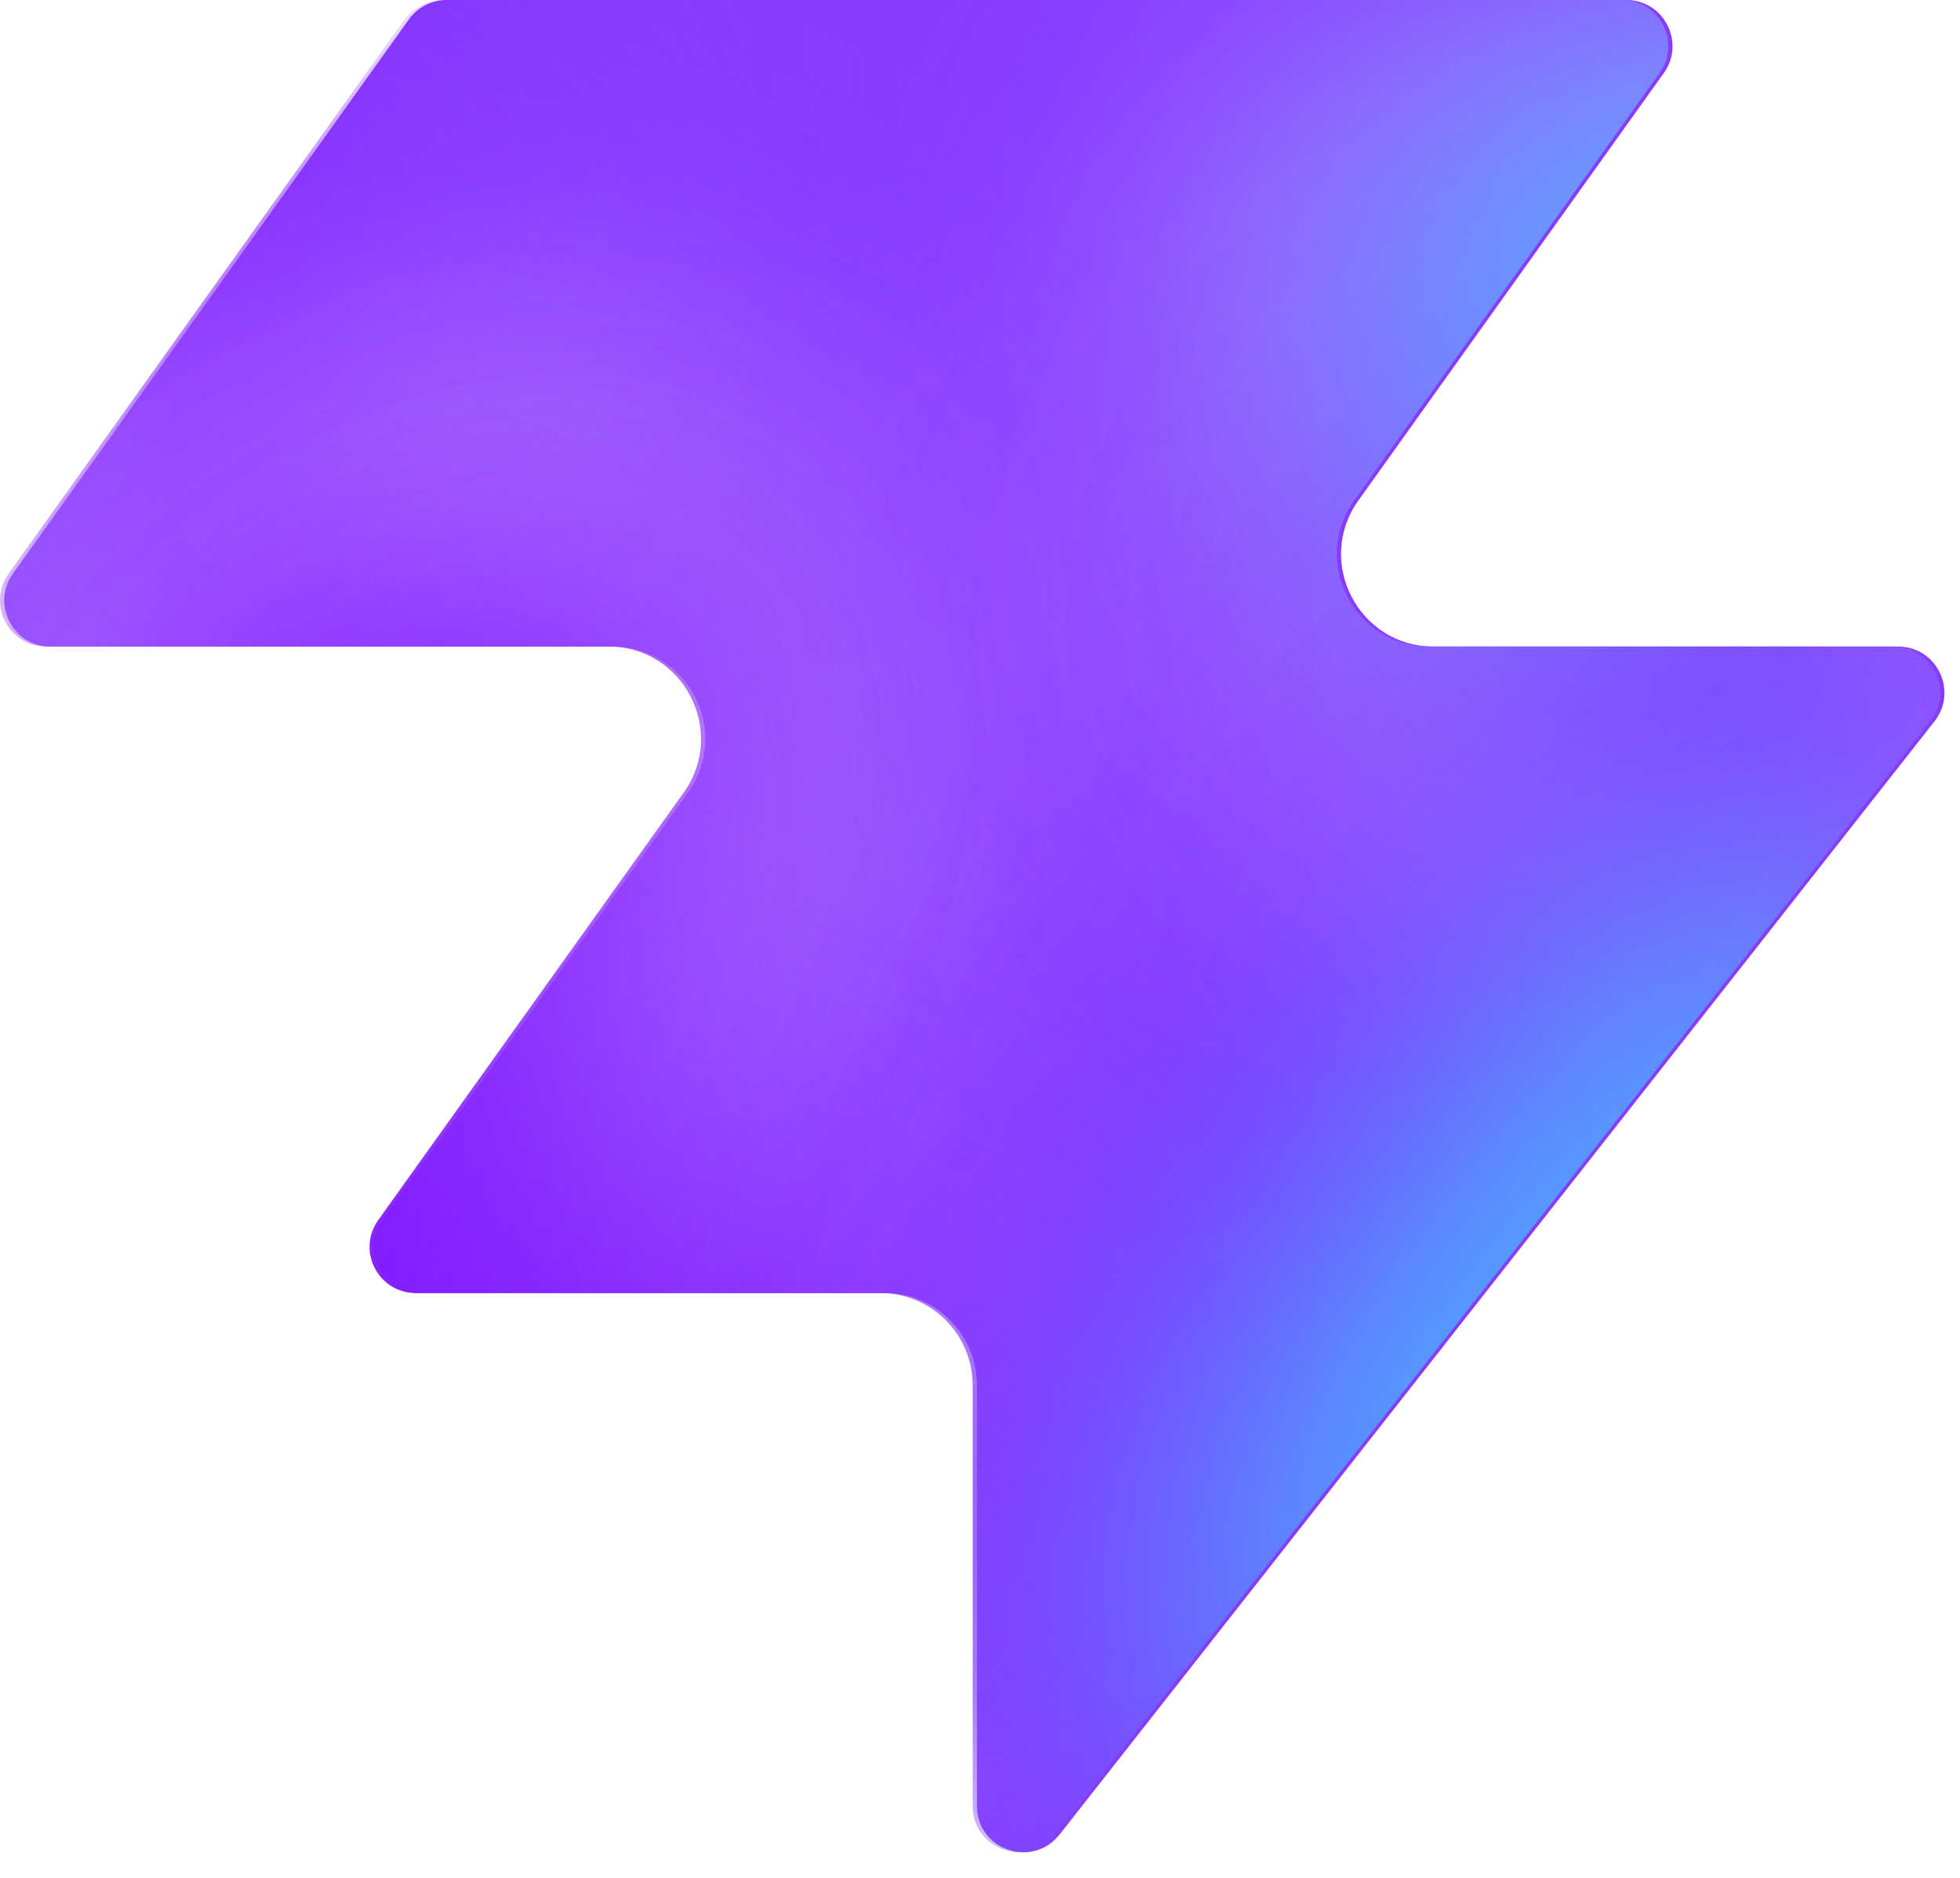
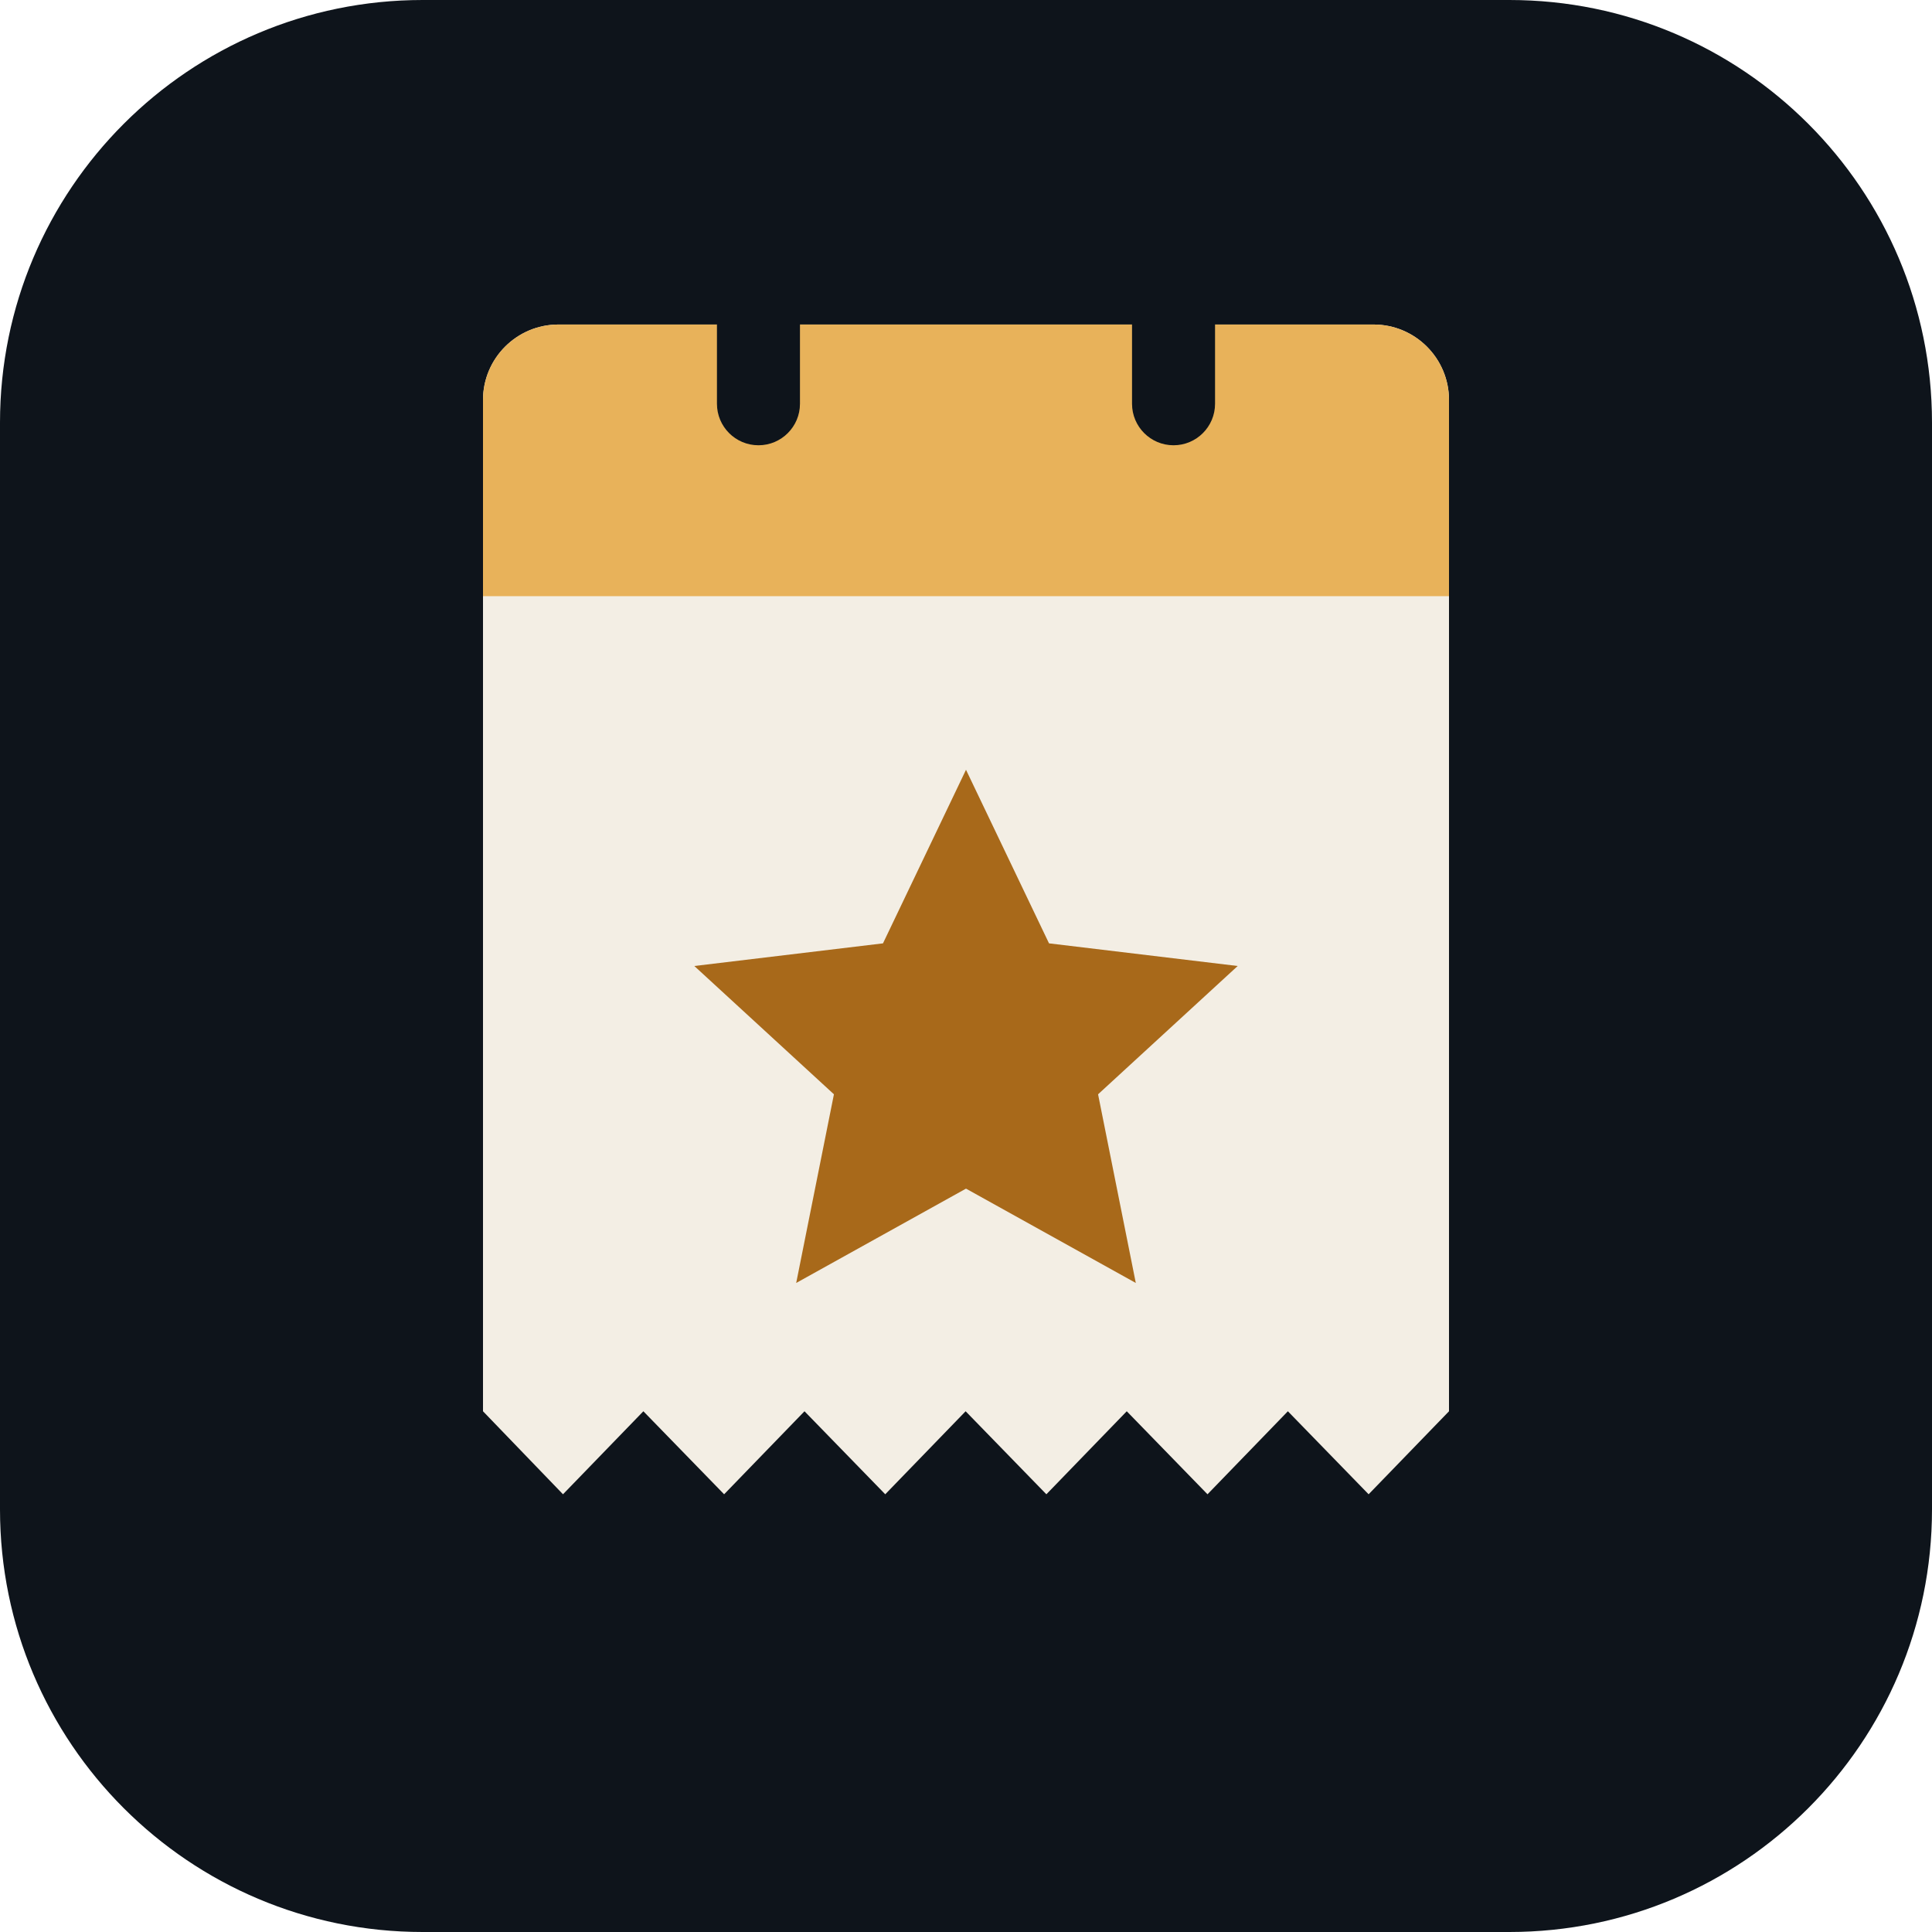
- <svg xmlns="http://www.w3.org/2000/svg" width="48" height="46" fill="none" viewBox="0 0 48 46">
-   <path fill="#863bff" d="M25.946 44.938c-.664.845-2.021.375-2.021-.698V33.937a2.26 2.26 0 0 0-2.262-2.262H10.287c-.92 0-1.456-1.04-.92-1.788l7.48-10.471c1.07-1.497 0-3.578-1.842-3.578H1.237c-.92 0-1.456-1.04-.92-1.788L10.013.474c.214-.297.556-.474.92-.474h28.894c.92 0 1.456 1.04.92 1.788l-7.48 10.471c-1.07 1.498 0 3.579 1.842 3.579h11.377c.943 0 1.473 1.088.89 1.83L25.947 44.94z" style="fill:#863bff;fill:color(display-p3 .525 .23 1);fill-opacity:1" />
-   <mask id="a" width="48" height="46" x="0" y="0" maskUnits="userSpaceOnUse" style="mask-type:alpha">
-     <path fill="#000" d="M25.842 44.938c-.664.844-2.021.375-2.021-.698V33.937a2.26 2.26 0 0 0-2.262-2.262H10.183c-.92 0-1.456-1.04-.92-1.788l7.48-10.471c1.07-1.498 0-3.579-1.842-3.579H1.133c-.92 0-1.456-1.04-.92-1.787L9.91.473c.214-.297.556-.474.92-.474h28.894c.92 0 1.456 1.04.92 1.788l-7.48 10.471c-1.07 1.498 0 3.578 1.842 3.578h11.377c.943 0 1.473 1.088.89 1.832L25.843 44.94z" style="fill:#000;fill-opacity:1" />
-   </mask>
-   <g mask="url(#a)">
-     <g filter="url(#b)">
-       <ellipse cx="5.508" cy="14.704" fill="#ede6ff" rx="5.508" ry="14.704" style="fill:#ede6ff;fill:color(display-p3 .927 .903 1);fill-opacity:1" transform="matrix(.00324 1 1 -.00324 -4.47 31.516)" />
-     </g>
-     <g filter="url(#c)">
-       <ellipse cx="10.399" cy="29.851" fill="#ede6ff" rx="10.399" ry="29.851" style="fill:#ede6ff;fill:color(display-p3 .927 .903 1);fill-opacity:1" transform="matrix(.00324 1 1 -.00324 -39.328 7.883)" />
-     </g>
-     <g filter="url(#d)">
-       <ellipse cx="5.508" cy="30.487" fill="#7e14ff" rx="5.508" ry="30.487" style="fill:#7e14ff;fill:color(display-p3 .492 .077 1);fill-opacity:1" transform="rotate(89.814 -25.913 -14.639)scale(1 -1)" />
-     </g>
-     <g filter="url(#e)">
-       <ellipse cx="5.508" cy="30.599" fill="#7e14ff" rx="5.508" ry="30.599" style="fill:#7e14ff;fill:color(display-p3 .492 .077 1);fill-opacity:1" transform="rotate(89.814 -32.644 -3.334)scale(1 -1)" />
-     </g>
-     <g filter="url(#f)">
-       <ellipse cx="5.508" cy="30.599" fill="#7e14ff" rx="5.508" ry="30.599" style="fill:#7e14ff;fill:color(display-p3 .492 .077 1);fill-opacity:1" transform="matrix(.00324 1 1 -.00324 -34.34 30.47)" />
-     </g>
-     <g filter="url(#g)">
-       <ellipse cx="14.072" cy="22.078" fill="#ede6ff" rx="14.072" ry="22.078" style="fill:#ede6ff;fill:color(display-p3 .927 .903 1);fill-opacity:1" transform="rotate(93.35 24.506 48.493)scale(-1 1)" />
-     </g>
-     <g filter="url(#h)">
-       <ellipse cx="3.47" cy="21.501" fill="#7e14ff" rx="3.47" ry="21.501" style="fill:#7e14ff;fill:color(display-p3 .492 .077 1);fill-opacity:1" transform="rotate(89.009 28.708 47.59)scale(-1 1)" />
-     </g>
-     <g filter="url(#i)">
-       <ellipse cx="3.47" cy="21.501" fill="#7e14ff" rx="3.47" ry="21.501" style="fill:#7e14ff;fill:color(display-p3 .492 .077 1);fill-opacity:1" transform="rotate(89.009 28.708 47.59)scale(-1 1)" />
-     </g>
-     <g filter="url(#j)">
-       <ellipse cx=".387" cy="8.972" fill="#7e14ff" rx="4.407" ry="29.108" style="fill:#7e14ff;fill:color(display-p3 .492 .077 1);fill-opacity:1" transform="rotate(39.51 .387 8.972)" />
-     </g>
-     <g filter="url(#k)">
-       <ellipse cx="47.523" cy="-6.092" fill="#7e14ff" rx="4.407" ry="29.108" style="fill:#7e14ff;fill:color(display-p3 .492 .077 1);fill-opacity:1" transform="rotate(37.892 47.523 -6.092)" />
-     </g>
-     <g filter="url(#l)">
-       <ellipse cx="41.412" cy="6.333" fill="#47bfff" rx="5.971" ry="9.665" style="fill:#47bfff;fill:color(display-p3 .28 .748 1);fill-opacity:1" transform="rotate(37.892 41.412 6.333)" />
-     </g>
-     <g filter="url(#m)">
-       <ellipse cx="-1.879" cy="38.332" fill="#7e14ff" rx="4.407" ry="29.108" style="fill:#7e14ff;fill:color(display-p3 .492 .077 1);fill-opacity:1" transform="rotate(37.892 -1.88 38.332)" />
-     </g>
-     <g filter="url(#n)">
-       <ellipse cx="-1.879" cy="38.332" fill="#7e14ff" rx="4.407" ry="29.108" style="fill:#7e14ff;fill:color(display-p3 .492 .077 1);fill-opacity:1" transform="rotate(37.892 -1.88 38.332)" />
-     </g>
-     <g filter="url(#o)">
-       <ellipse cx="35.651" cy="29.907" fill="#7e14ff" rx="4.407" ry="29.108" style="fill:#7e14ff;fill:color(display-p3 .492 .077 1);fill-opacity:1" transform="rotate(37.892 35.651 29.907)" />
-     </g>
-     <g filter="url(#p)">
-       <ellipse cx="38.418" cy="32.4" fill="#47bfff" rx="5.971" ry="15.297" style="fill:#47bfff;fill:color(display-p3 .28 .748 1);fill-opacity:1" transform="rotate(37.892 38.418 32.4)" />
-     </g>
+ <svg xmlns="http://www.w3.org/2000/svg" viewBox="0 0 512 512">
+   <rect width="512" height="512" rx="112" fill="#0e141b" />
+   <g transform="translate(0 -6)">
+     <path d="M128 112a20 20 0 0 1 20-20h216a20 20 0 0 1 20 20v268l-21.3 22-21.4-22-21.3 22-21.4-22-21.3 22-21.4-22-21.3 22-21.4-22-21.3 22-21.4-22-21.3 22L128 380z" fill="#f3eee4" />
+     <path d="M128 112a20 20 0 0 1 20-20h216a20 20 0 0 1 20 20v52H128z" fill="#e8b25a" />
+     <rect x="190" y="72" width="22" height="52" rx="11" fill="#0e141b" />
+     <rect x="300" y="72" width="22" height="52" rx="11" fill="#0e141b" />
+     <path d="M256 204l22 46 50 6-37 34 10 50-45-25-45 25 10-50-37-34 50-6z" fill="#a8691a" transform="translate(0 6)" />
  </g>
-   <defs>
-     <filter id="b" width="60.045" height="41.654" x="-19.77" y="16.149" color-interpolation-filters="sRGB" filterUnits="userSpaceOnUse">
-       <feFlood flood-opacity="0" result="BackgroundImageFix" />
-       <feBlend in="SourceGraphic" in2="BackgroundImageFix" result="shape" />
-       <feGaussianBlur result="effect1_foregroundBlur_2002_17158" stdDeviation="7.659" />
-     </filter>
-     <filter id="c" width="90.34" height="51.437" x="-54.613" y="-7.533" color-interpolation-filters="sRGB" filterUnits="userSpaceOnUse">
-       <feFlood flood-opacity="0" result="BackgroundImageFix" />
-       <feBlend in="SourceGraphic" in2="BackgroundImageFix" result="shape" />
-       <feGaussianBlur result="effect1_foregroundBlur_2002_17158" stdDeviation="7.659" />
-     </filter>
-     <filter id="d" width="79.355" height="29.4" x="-49.64" y="2.03" color-interpolation-filters="sRGB" filterUnits="userSpaceOnUse">
-       <feFlood flood-opacity="0" result="BackgroundImageFix" />
-       <feBlend in="SourceGraphic" in2="BackgroundImageFix" result="shape" />
-       <feGaussianBlur result="effect1_foregroundBlur_2002_17158" stdDeviation="4.596" />
-     </filter>
-     <filter id="e" width="79.579" height="29.4" x="-45.045" y="20.029" color-interpolation-filters="sRGB" filterUnits="userSpaceOnUse">
-       <feFlood flood-opacity="0" result="BackgroundImageFix" />
-       <feBlend in="SourceGraphic" in2="BackgroundImageFix" result="shape" />
-       <feGaussianBlur result="effect1_foregroundBlur_2002_17158" stdDeviation="4.596" />
-     </filter>
-     <filter id="f" width="79.579" height="29.4" x="-43.513" y="21.178" color-interpolation-filters="sRGB" filterUnits="userSpaceOnUse">
-       <feFlood flood-opacity="0" result="BackgroundImageFix" />
-       <feBlend in="SourceGraphic" in2="BackgroundImageFix" result="shape" />
-       <feGaussianBlur result="effect1_foregroundBlur_2002_17158" stdDeviation="4.596" />
-     </filter>
-     <filter id="g" width="74.749" height="58.852" x="15.756" y="-17.901" color-interpolation-filters="sRGB" filterUnits="userSpaceOnUse">
-       <feFlood flood-opacity="0" result="BackgroundImageFix" />
-       <feBlend in="SourceGraphic" in2="BackgroundImageFix" result="shape" />
-       <feGaussianBlur result="effect1_foregroundBlur_2002_17158" stdDeviation="7.659" />
-     </filter>
-     <filter id="h" width="61.377" height="25.362" x="23.548" y="2.284" color-interpolation-filters="sRGB" filterUnits="userSpaceOnUse">
-       <feFlood flood-opacity="0" result="BackgroundImageFix" />
-       <feBlend in="SourceGraphic" in2="BackgroundImageFix" result="shape" />
-       <feGaussianBlur result="effect1_foregroundBlur_2002_17158" stdDeviation="4.596" />
-     </filter>
-     <filter id="i" width="61.377" height="25.362" x="23.548" y="2.284" color-interpolation-filters="sRGB" filterUnits="userSpaceOnUse">
-       <feFlood flood-opacity="0" result="BackgroundImageFix" />
-       <feBlend in="SourceGraphic" in2="BackgroundImageFix" result="shape" />
-       <feGaussianBlur result="effect1_foregroundBlur_2002_17158" stdDeviation="4.596" />
-     </filter>
-     <filter id="j" width="56.045" height="63.649" x="-27.636" y="-22.853" color-interpolation-filters="sRGB" filterUnits="userSpaceOnUse">
-       <feFlood flood-opacity="0" result="BackgroundImageFix" />
-       <feBlend in="SourceGraphic" in2="BackgroundImageFix" result="shape" />
-       <feGaussianBlur result="effect1_foregroundBlur_2002_17158" stdDeviation="4.596" />
-     </filter>
-     <filter id="k" width="54.814" height="64.646" x="20.116" y="-38.415" color-interpolation-filters="sRGB" filterUnits="userSpaceOnUse">
-       <feFlood flood-opacity="0" result="BackgroundImageFix" />
-       <feBlend in="SourceGraphic" in2="BackgroundImageFix" result="shape" />
-       <feGaussianBlur result="effect1_foregroundBlur_2002_17158" stdDeviation="4.596" />
-     </filter>
-     <filter id="l" width="33.541" height="35.313" x="24.641" y="-11.323" color-interpolation-filters="sRGB" filterUnits="userSpaceOnUse">
-       <feFlood flood-opacity="0" result="BackgroundImageFix" />
-       <feBlend in="SourceGraphic" in2="BackgroundImageFix" result="shape" />
-       <feGaussianBlur result="effect1_foregroundBlur_2002_17158" stdDeviation="4.596" />
-     </filter>
-     <filter id="m" width="54.814" height="64.646" x="-29.286" y="6.009" color-interpolation-filters="sRGB" filterUnits="userSpaceOnUse">
-       <feFlood flood-opacity="0" result="BackgroundImageFix" />
-       <feBlend in="SourceGraphic" in2="BackgroundImageFix" result="shape" />
-       <feGaussianBlur result="effect1_foregroundBlur_2002_17158" stdDeviation="4.596" />
-     </filter>
-     <filter id="n" width="54.814" height="64.646" x="-29.286" y="6.009" color-interpolation-filters="sRGB" filterUnits="userSpaceOnUse">
-       <feFlood flood-opacity="0" result="BackgroundImageFix" />
-       <feBlend in="SourceGraphic" in2="BackgroundImageFix" result="shape" />
-       <feGaussianBlur result="effect1_foregroundBlur_2002_17158" stdDeviation="4.596" />
-     </filter>
-     <filter id="o" width="54.814" height="64.646" x="8.244" y="-2.416" color-interpolation-filters="sRGB" filterUnits="userSpaceOnUse">
-       <feFlood flood-opacity="0" result="BackgroundImageFix" />
-       <feBlend in="SourceGraphic" in2="BackgroundImageFix" result="shape" />
-       <feGaussianBlur result="effect1_foregroundBlur_2002_17158" stdDeviation="4.596" />
-     </filter>
-     <filter id="p" width="39.409" height="43.623" x="18.713" y="10.588" color-interpolation-filters="sRGB" filterUnits="userSpaceOnUse">
-       <feFlood flood-opacity="0" result="BackgroundImageFix" />
-       <feBlend in="SourceGraphic" in2="BackgroundImageFix" result="shape" />
-       <feGaussianBlur result="effect1_foregroundBlur_2002_17158" stdDeviation="4.596" />
-     </filter>
-   </defs>
</svg>
